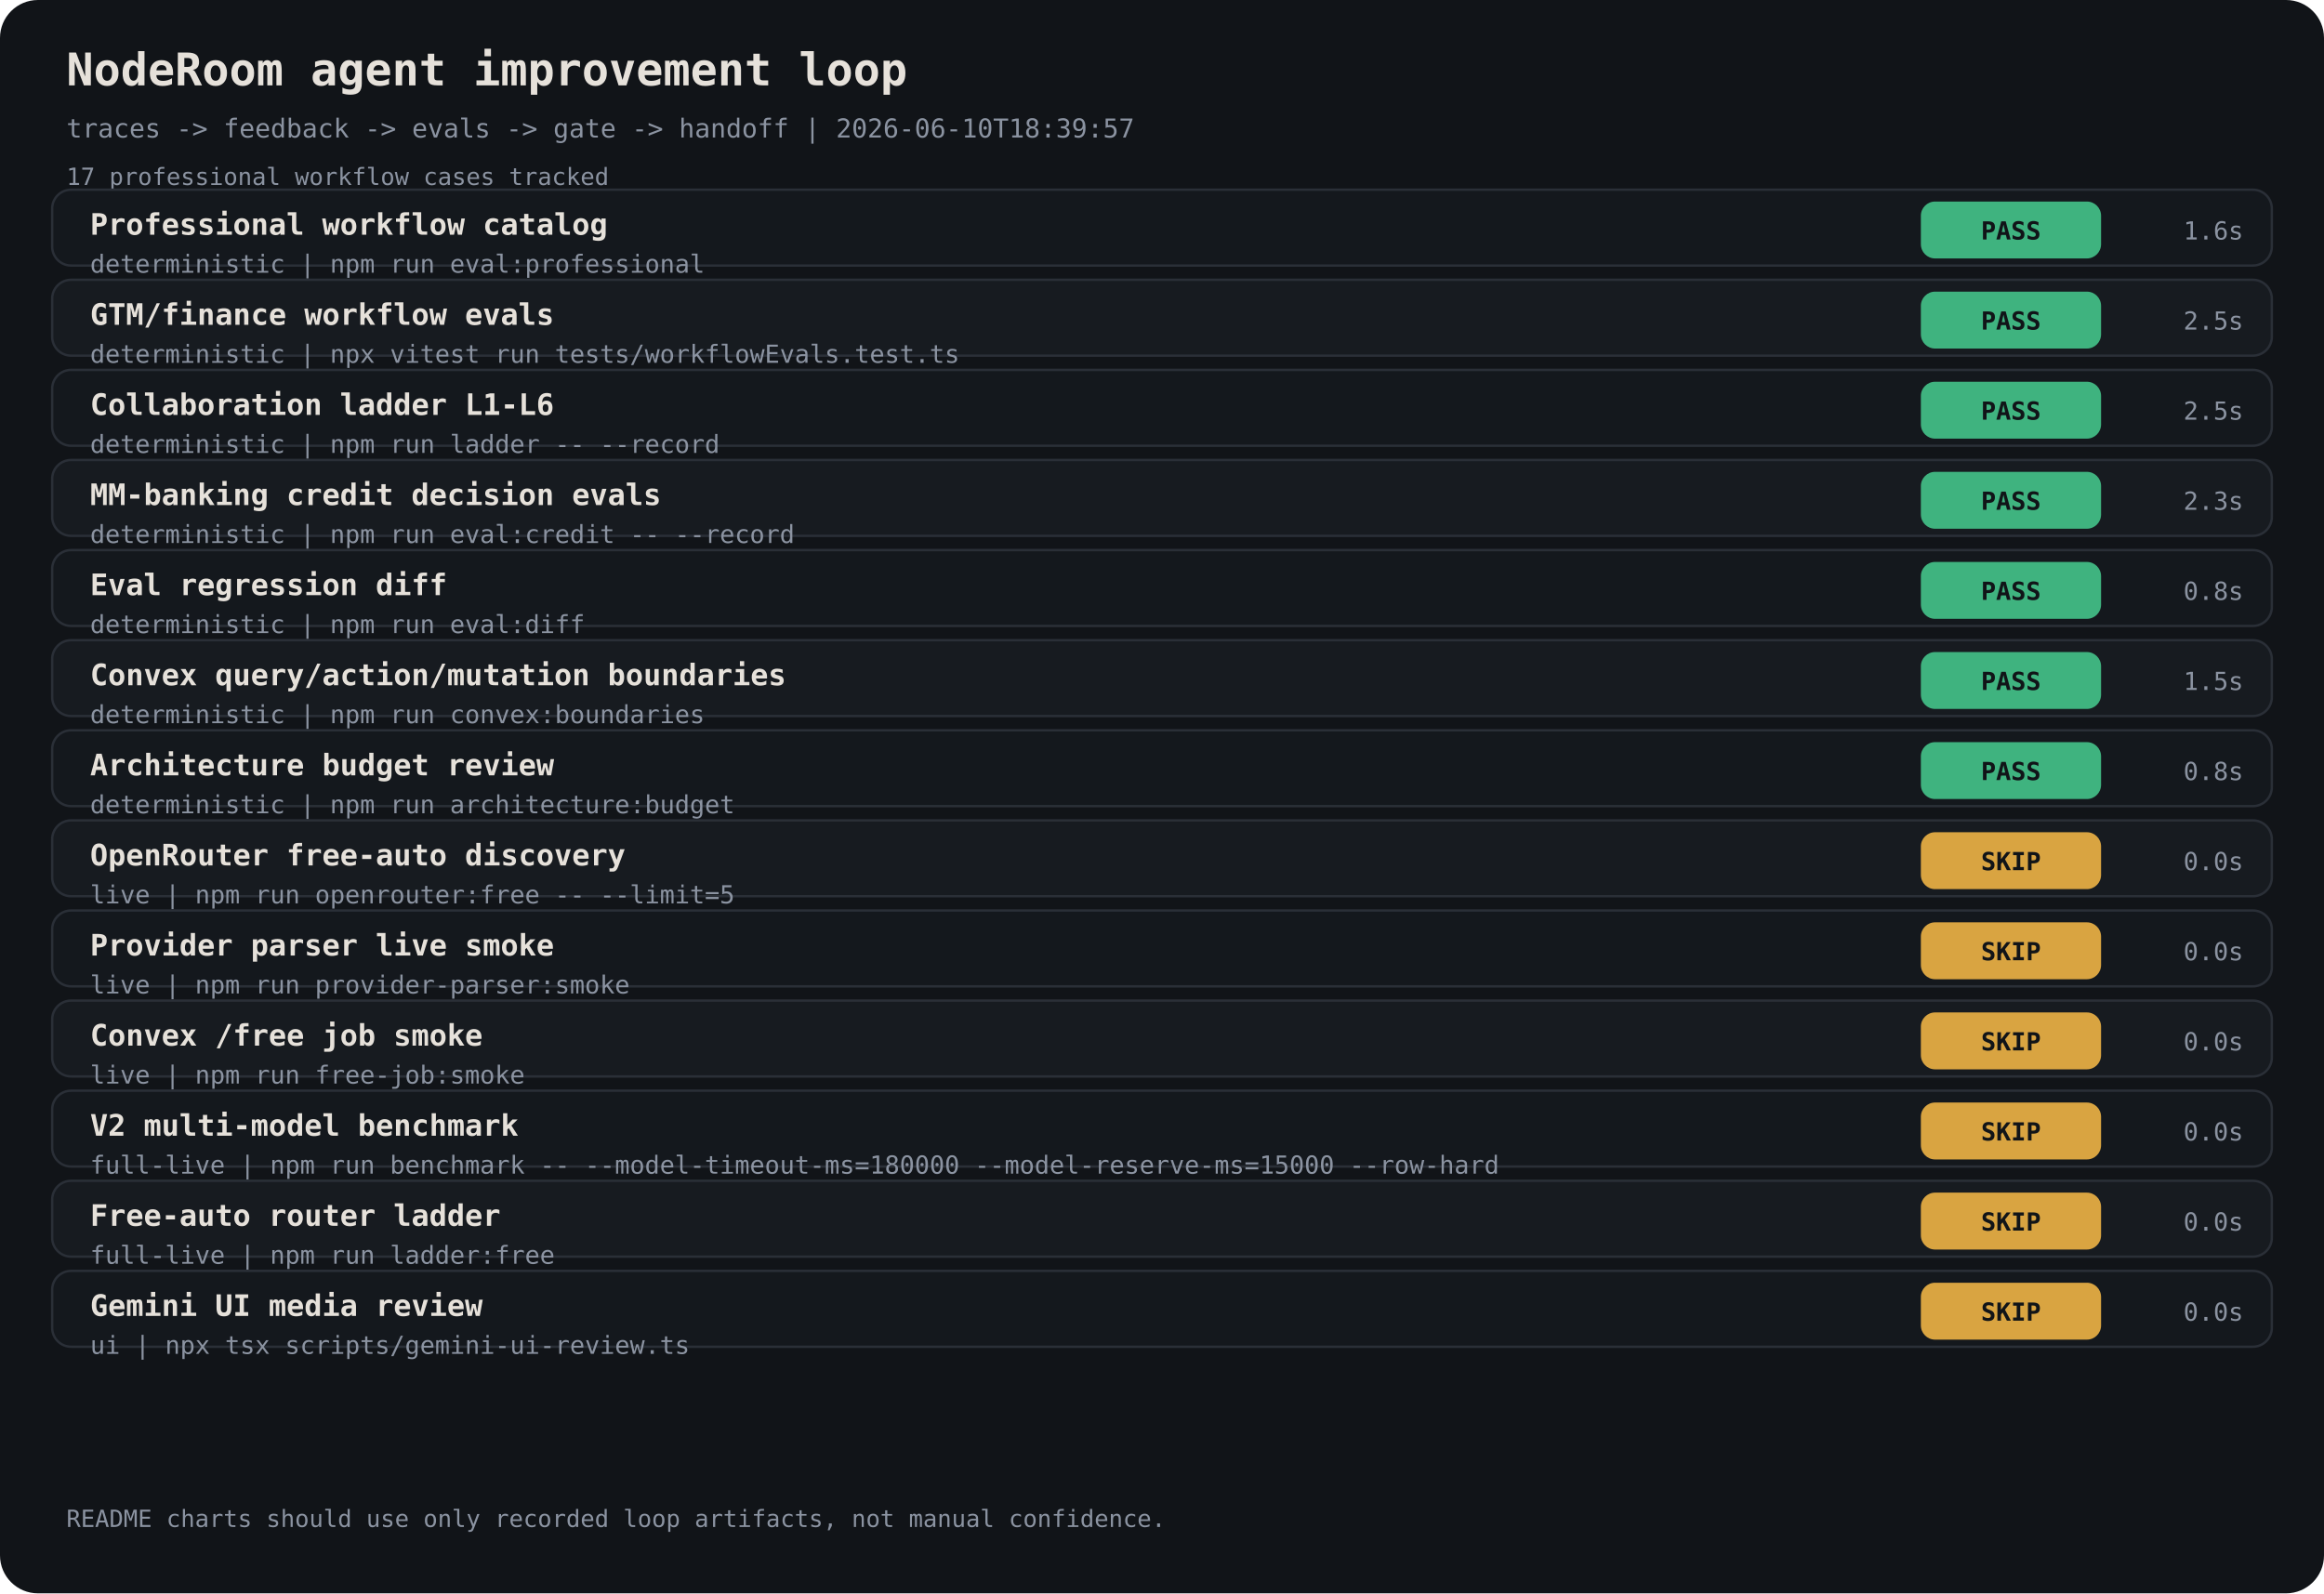
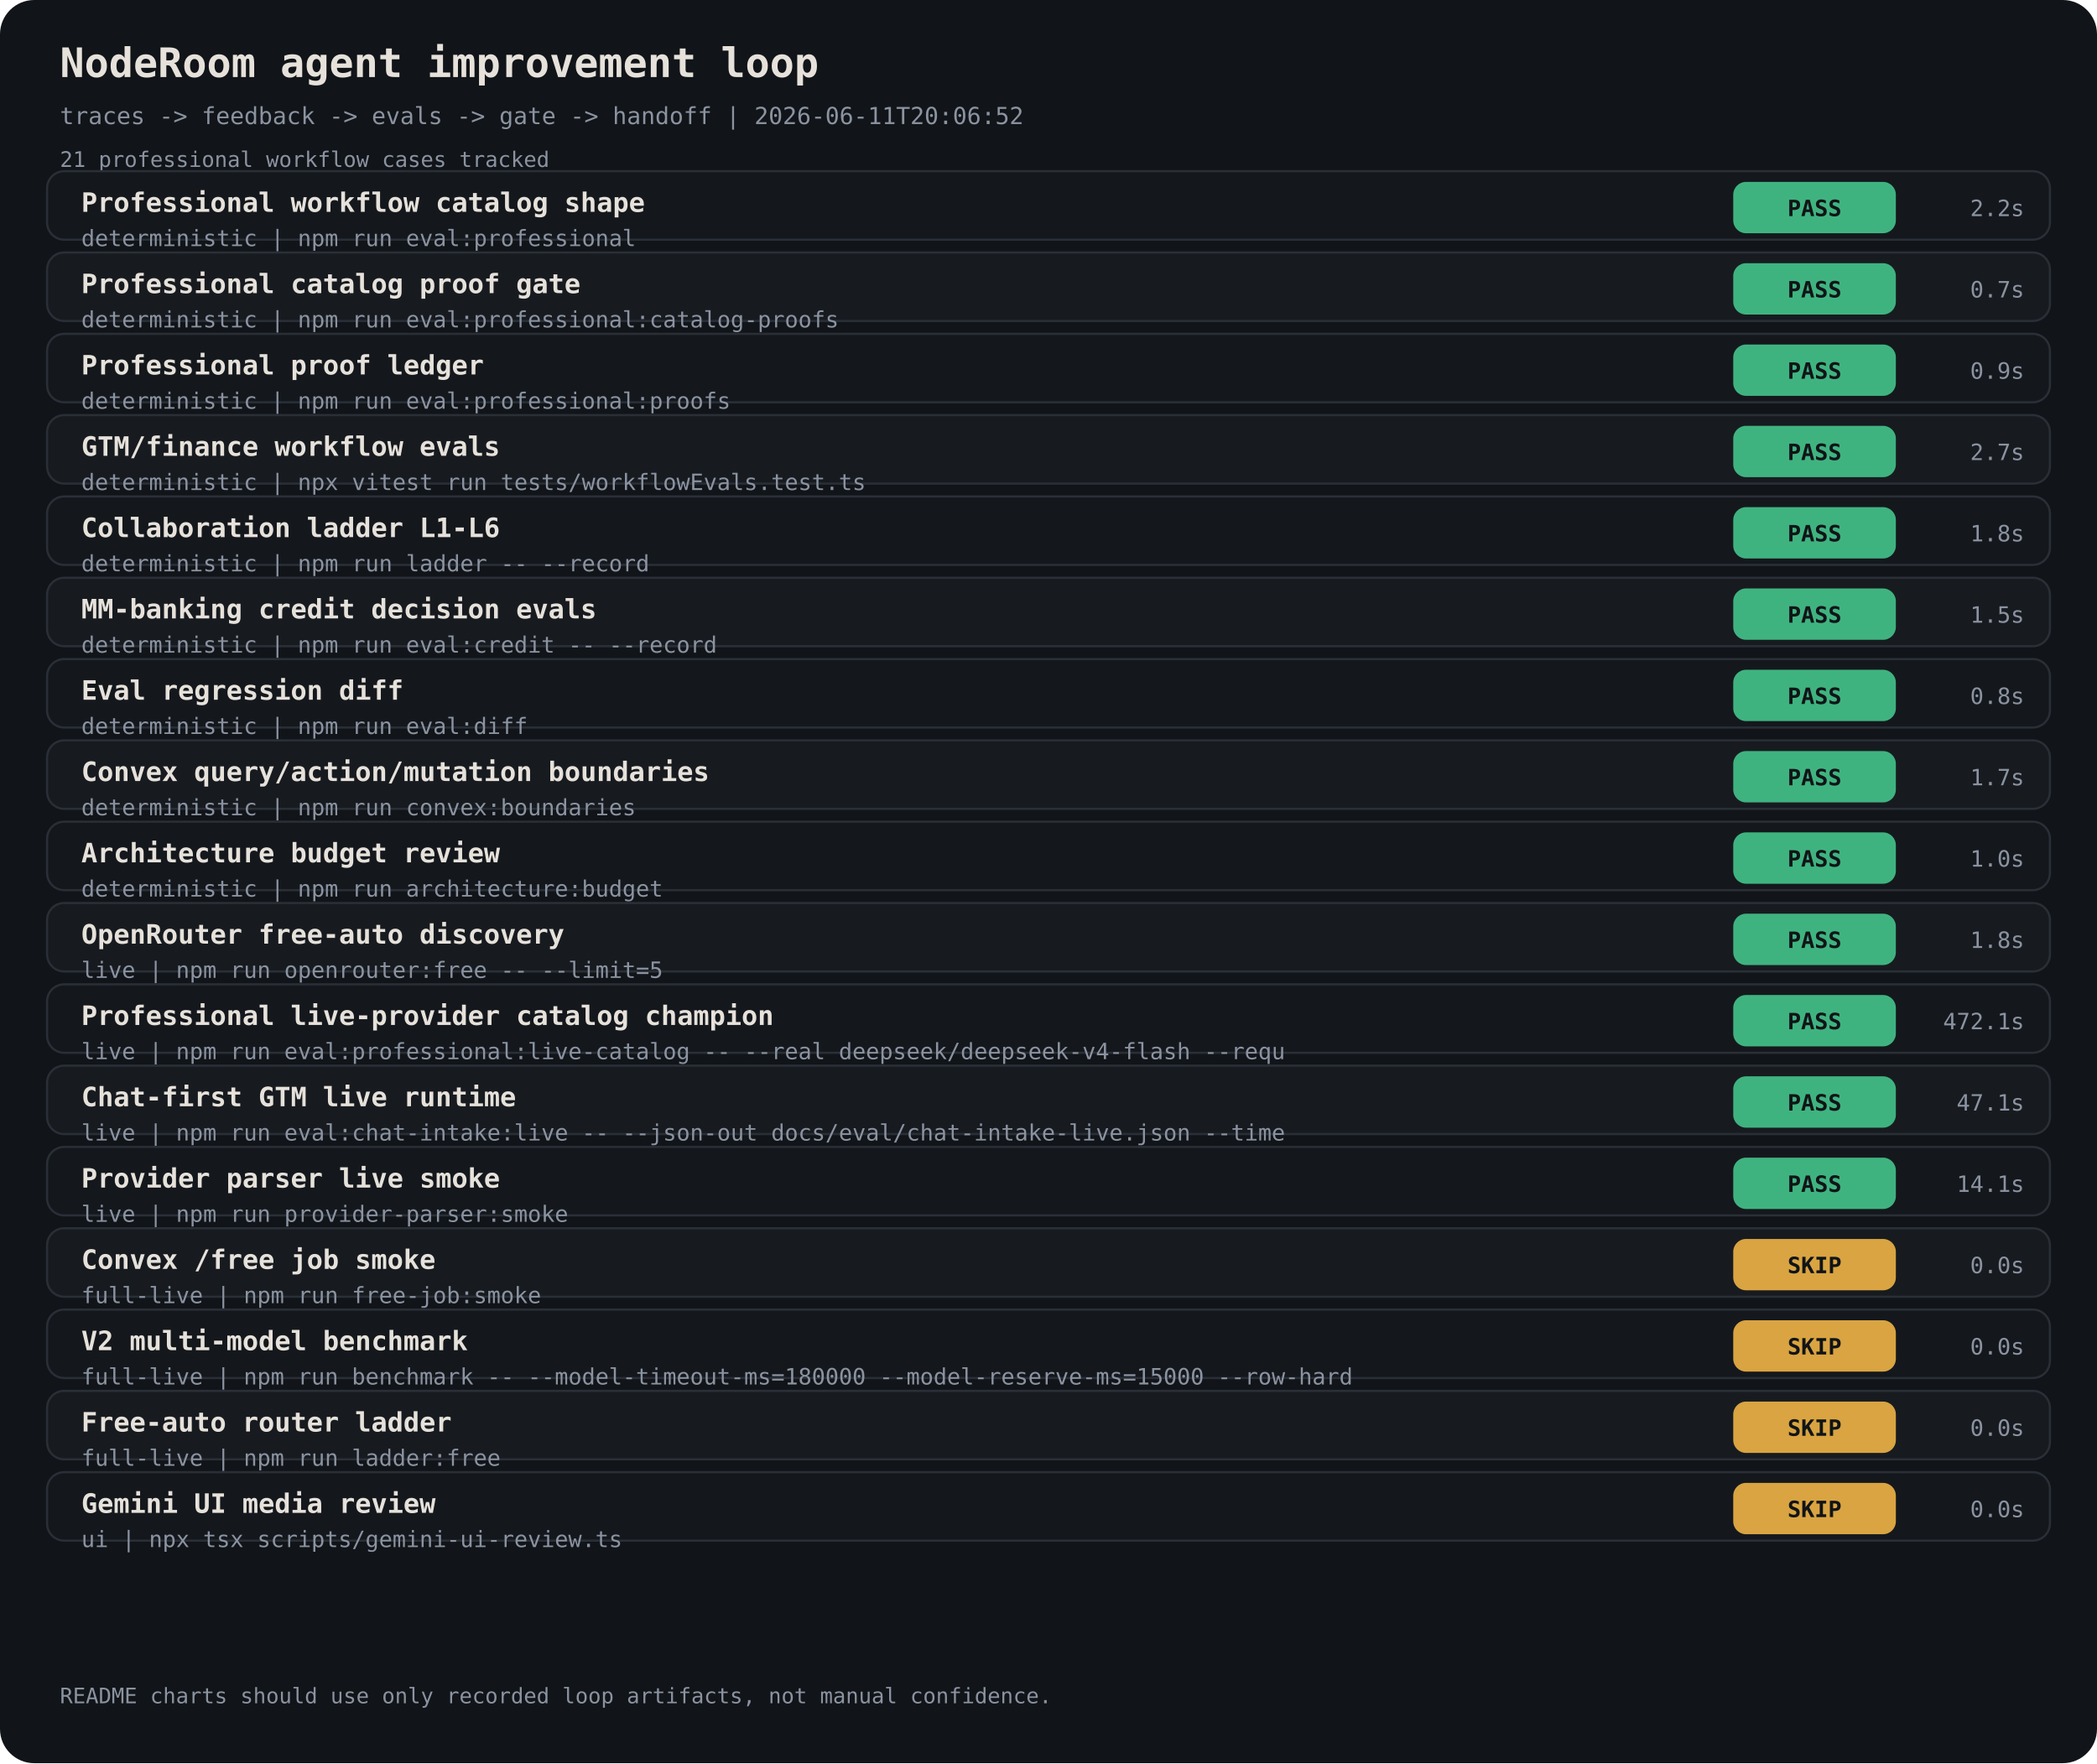
- <svg xmlns="http://www.w3.org/2000/svg" width="980" height="672" viewBox="0 0 980 672" font-family="ui-monospace, 'JetBrains Mono', monospace">
-   <rect width="980" height="672" rx="16" fill="#111418" />
+ <svg xmlns="http://www.w3.org/2000/svg" width="980" height="824" viewBox="0 0 980 824" font-family="ui-monospace, 'JetBrains Mono', monospace">
+   <rect width="980" height="824" rx="16" fill="#111418" />
  <text x="28" y="36" fill="#E6E1DA" font-size="19" font-weight="700">NodeRoom agent improvement loop</text>
-   <text x="28" y="58" fill="#8B93A1" font-size="11">traces -&gt; feedback -&gt; evals -&gt; gate -&gt; handoff | 2026-06-10T18:39:57</text>
-   <text x="28" y="78" fill="#8B93A1" font-size="10">17 professional workflow cases tracked</text>
+   <text x="28" y="58" fill="#8B93A1" font-size="11">traces -&gt; feedback -&gt; evals -&gt; gate -&gt; handoff | 2026-06-11T20:06:52</text>
+   <text x="28" y="78" fill="#8B93A1" font-size="10">21 professional workflow cases tracked</text>
  <rect x="22" y="80" width="936" height="32" rx="8" fill="#14181D" stroke="#2A2F37" />
-   <text x="38" y="99" fill="#E6E1DA" font-size="12.5" font-weight="700">Professional workflow catalog</text>
+   <text x="38" y="99" fill="#E6E1DA" font-size="12.5" font-weight="700">Professional workflow catalog shape</text>
  <text x="38" y="115" fill="#8B93A1" font-size="10.5">deterministic | npm run eval:professional</text>
  <rect x="810" y="85" width="76" height="24" rx="6" fill="#3FB37F" />
  <text x="848" y="101" fill="#111418" font-size="10.5" text-anchor="middle" font-weight="800">PASS</text>
-   <text x="946" y="101" fill="#8B93A1" font-size="10.5" text-anchor="end">1.6s</text>
+   <text x="946" y="101" fill="#8B93A1" font-size="10.5" text-anchor="end">2.2s</text>
  <rect x="22" y="118" width="936" height="32" rx="8" fill="#171B20" stroke="#2A2F37" />
-   <text x="38" y="137" fill="#E6E1DA" font-size="12.5" font-weight="700">GTM/finance workflow evals</text>
-   <text x="38" y="153" fill="#8B93A1" font-size="10.5">deterministic | npx vitest run tests/workflowEvals.test.ts</text>
+   <text x="38" y="137" fill="#E6E1DA" font-size="12.5" font-weight="700">Professional catalog proof gate</text>
+   <text x="38" y="153" fill="#8B93A1" font-size="10.5">deterministic | npm run eval:professional:catalog-proofs</text>
  <rect x="810" y="123" width="76" height="24" rx="6" fill="#3FB37F" />
  <text x="848" y="139" fill="#111418" font-size="10.5" text-anchor="middle" font-weight="800">PASS</text>
-   <text x="946" y="139" fill="#8B93A1" font-size="10.5" text-anchor="end">2.5s</text>
+   <text x="946" y="139" fill="#8B93A1" font-size="10.5" text-anchor="end">0.7s</text>
  <rect x="22" y="156" width="936" height="32" rx="8" fill="#14181D" stroke="#2A2F37" />
-   <text x="38" y="175" fill="#E6E1DA" font-size="12.5" font-weight="700">Collaboration ladder L1-L6</text>
-   <text x="38" y="191" fill="#8B93A1" font-size="10.5">deterministic | npm run ladder -- --record</text>
+   <text x="38" y="175" fill="#E6E1DA" font-size="12.5" font-weight="700">Professional proof ledger</text>
+   <text x="38" y="191" fill="#8B93A1" font-size="10.5">deterministic | npm run eval:professional:proofs</text>
  <rect x="810" y="161" width="76" height="24" rx="6" fill="#3FB37F" />
  <text x="848" y="177" fill="#111418" font-size="10.5" text-anchor="middle" font-weight="800">PASS</text>
-   <text x="946" y="177" fill="#8B93A1" font-size="10.5" text-anchor="end">2.5s</text>
+   <text x="946" y="177" fill="#8B93A1" font-size="10.5" text-anchor="end">0.9s</text>
  <rect x="22" y="194" width="936" height="32" rx="8" fill="#171B20" stroke="#2A2F37" />
-   <text x="38" y="213" fill="#E6E1DA" font-size="12.5" font-weight="700">MM-banking credit decision evals</text>
-   <text x="38" y="229" fill="#8B93A1" font-size="10.5">deterministic | npm run eval:credit -- --record</text>
+   <text x="38" y="213" fill="#E6E1DA" font-size="12.5" font-weight="700">GTM/finance workflow evals</text>
+   <text x="38" y="229" fill="#8B93A1" font-size="10.5">deterministic | npx vitest run tests/workflowEvals.test.ts</text>
  <rect x="810" y="199" width="76" height="24" rx="6" fill="#3FB37F" />
  <text x="848" y="215" fill="#111418" font-size="10.5" text-anchor="middle" font-weight="800">PASS</text>
-   <text x="946" y="215" fill="#8B93A1" font-size="10.5" text-anchor="end">2.3s</text>
+   <text x="946" y="215" fill="#8B93A1" font-size="10.5" text-anchor="end">2.7s</text>
  <rect x="22" y="232" width="936" height="32" rx="8" fill="#14181D" stroke="#2A2F37" />
-   <text x="38" y="251" fill="#E6E1DA" font-size="12.5" font-weight="700">Eval regression diff</text>
-   <text x="38" y="267" fill="#8B93A1" font-size="10.5">deterministic | npm run eval:diff</text>
+   <text x="38" y="251" fill="#E6E1DA" font-size="12.5" font-weight="700">Collaboration ladder L1-L6</text>
+   <text x="38" y="267" fill="#8B93A1" font-size="10.5">deterministic | npm run ladder -- --record</text>
  <rect x="810" y="237" width="76" height="24" rx="6" fill="#3FB37F" />
  <text x="848" y="253" fill="#111418" font-size="10.5" text-anchor="middle" font-weight="800">PASS</text>
-   <text x="946" y="253" fill="#8B93A1" font-size="10.5" text-anchor="end">0.8s</text>
+   <text x="946" y="253" fill="#8B93A1" font-size="10.5" text-anchor="end">1.8s</text>
  <rect x="22" y="270" width="936" height="32" rx="8" fill="#171B20" stroke="#2A2F37" />
-   <text x="38" y="289" fill="#E6E1DA" font-size="12.5" font-weight="700">Convex query/action/mutation boundaries</text>
-   <text x="38" y="305" fill="#8B93A1" font-size="10.5">deterministic | npm run convex:boundaries</text>
+   <text x="38" y="289" fill="#E6E1DA" font-size="12.5" font-weight="700">MM-banking credit decision evals</text>
+   <text x="38" y="305" fill="#8B93A1" font-size="10.5">deterministic | npm run eval:credit -- --record</text>
  <rect x="810" y="275" width="76" height="24" rx="6" fill="#3FB37F" />
  <text x="848" y="291" fill="#111418" font-size="10.5" text-anchor="middle" font-weight="800">PASS</text>
  <text x="946" y="291" fill="#8B93A1" font-size="10.5" text-anchor="end">1.5s</text>
  <rect x="22" y="308" width="936" height="32" rx="8" fill="#14181D" stroke="#2A2F37" />
-   <text x="38" y="327" fill="#E6E1DA" font-size="12.5" font-weight="700">Architecture budget review</text>
-   <text x="38" y="343" fill="#8B93A1" font-size="10.5">deterministic | npm run architecture:budget</text>
+   <text x="38" y="327" fill="#E6E1DA" font-size="12.5" font-weight="700">Eval regression diff</text>
+   <text x="38" y="343" fill="#8B93A1" font-size="10.5">deterministic | npm run eval:diff</text>
  <rect x="810" y="313" width="76" height="24" rx="6" fill="#3FB37F" />
  <text x="848" y="329" fill="#111418" font-size="10.5" text-anchor="middle" font-weight="800">PASS</text>
  <text x="946" y="329" fill="#8B93A1" font-size="10.5" text-anchor="end">0.8s</text>
  <rect x="22" y="346" width="936" height="32" rx="8" fill="#171B20" stroke="#2A2F37" />
-   <text x="38" y="365" fill="#E6E1DA" font-size="12.5" font-weight="700">OpenRouter free-auto discovery</text>
-   <text x="38" y="381" fill="#8B93A1" font-size="10.5">live | npm run openrouter:free -- --limit=5</text>
-   <rect x="810" y="351" width="76" height="24" rx="6" fill="#D9A441" />
-   <text x="848" y="367" fill="#111418" font-size="10.5" text-anchor="middle" font-weight="800">SKIP</text>
-   <text x="946" y="367" fill="#8B93A1" font-size="10.5" text-anchor="end">0.0s</text>
+   <text x="38" y="365" fill="#E6E1DA" font-size="12.5" font-weight="700">Convex query/action/mutation boundaries</text>
+   <text x="38" y="381" fill="#8B93A1" font-size="10.5">deterministic | npm run convex:boundaries</text>
+   <rect x="810" y="351" width="76" height="24" rx="6" fill="#3FB37F" />
+   <text x="848" y="367" fill="#111418" font-size="10.5" text-anchor="middle" font-weight="800">PASS</text>
+   <text x="946" y="367" fill="#8B93A1" font-size="10.5" text-anchor="end">1.7s</text>
  <rect x="22" y="384" width="936" height="32" rx="8" fill="#14181D" stroke="#2A2F37" />
-   <text x="38" y="403" fill="#E6E1DA" font-size="12.5" font-weight="700">Provider parser live smoke</text>
-   <text x="38" y="419" fill="#8B93A1" font-size="10.5">live | npm run provider-parser:smoke</text>
-   <rect x="810" y="389" width="76" height="24" rx="6" fill="#D9A441" />
-   <text x="848" y="405" fill="#111418" font-size="10.5" text-anchor="middle" font-weight="800">SKIP</text>
-   <text x="946" y="405" fill="#8B93A1" font-size="10.5" text-anchor="end">0.0s</text>
+   <text x="38" y="403" fill="#E6E1DA" font-size="12.5" font-weight="700">Architecture budget review</text>
+   <text x="38" y="419" fill="#8B93A1" font-size="10.5">deterministic | npm run architecture:budget</text>
+   <rect x="810" y="389" width="76" height="24" rx="6" fill="#3FB37F" />
+   <text x="848" y="405" fill="#111418" font-size="10.5" text-anchor="middle" font-weight="800">PASS</text>
+   <text x="946" y="405" fill="#8B93A1" font-size="10.5" text-anchor="end">1.0s</text>
  <rect x="22" y="422" width="936" height="32" rx="8" fill="#171B20" stroke="#2A2F37" />
-   <text x="38" y="441" fill="#E6E1DA" font-size="12.5" font-weight="700">Convex /free job smoke</text>
-   <text x="38" y="457" fill="#8B93A1" font-size="10.5">live | npm run free-job:smoke</text>
-   <rect x="810" y="427" width="76" height="24" rx="6" fill="#D9A441" />
-   <text x="848" y="443" fill="#111418" font-size="10.5" text-anchor="middle" font-weight="800">SKIP</text>
-   <text x="946" y="443" fill="#8B93A1" font-size="10.5" text-anchor="end">0.0s</text>
+   <text x="38" y="441" fill="#E6E1DA" font-size="12.5" font-weight="700">OpenRouter free-auto discovery</text>
+   <text x="38" y="457" fill="#8B93A1" font-size="10.5">live | npm run openrouter:free -- --limit=5</text>
+   <rect x="810" y="427" width="76" height="24" rx="6" fill="#3FB37F" />
+   <text x="848" y="443" fill="#111418" font-size="10.5" text-anchor="middle" font-weight="800">PASS</text>
+   <text x="946" y="443" fill="#8B93A1" font-size="10.5" text-anchor="end">1.8s</text>
  <rect x="22" y="460" width="936" height="32" rx="8" fill="#14181D" stroke="#2A2F37" />
-   <text x="38" y="479" fill="#E6E1DA" font-size="12.5" font-weight="700">V2 multi-model benchmark</text>
-   <text x="38" y="495" fill="#8B93A1" font-size="10.5">full-live | npm run benchmark -- --model-timeout-ms=180000 --model-reserve-ms=15000 --row-hard</text>
-   <rect x="810" y="465" width="76" height="24" rx="6" fill="#D9A441" />
-   <text x="848" y="481" fill="#111418" font-size="10.5" text-anchor="middle" font-weight="800">SKIP</text>
-   <text x="946" y="481" fill="#8B93A1" font-size="10.5" text-anchor="end">0.0s</text>
+   <text x="38" y="479" fill="#E6E1DA" font-size="12.5" font-weight="700">Professional live-provider catalog champion</text>
+   <text x="38" y="495" fill="#8B93A1" font-size="10.5">live | npm run eval:professional:live-catalog -- --real deepseek/deepseek-v4-flash --requ</text>
+   <rect x="810" y="465" width="76" height="24" rx="6" fill="#3FB37F" />
+   <text x="848" y="481" fill="#111418" font-size="10.5" text-anchor="middle" font-weight="800">PASS</text>
+   <text x="946" y="481" fill="#8B93A1" font-size="10.5" text-anchor="end">472.1s</text>
  <rect x="22" y="498" width="936" height="32" rx="8" fill="#171B20" stroke="#2A2F37" />
-   <text x="38" y="517" fill="#E6E1DA" font-size="12.5" font-weight="700">Free-auto router ladder</text>
-   <text x="38" y="533" fill="#8B93A1" font-size="10.5">full-live | npm run ladder:free</text>
-   <rect x="810" y="503" width="76" height="24" rx="6" fill="#D9A441" />
-   <text x="848" y="519" fill="#111418" font-size="10.5" text-anchor="middle" font-weight="800">SKIP</text>
-   <text x="946" y="519" fill="#8B93A1" font-size="10.5" text-anchor="end">0.0s</text>
+   <text x="38" y="517" fill="#E6E1DA" font-size="12.5" font-weight="700">Chat-first GTM live runtime</text>
+   <text x="38" y="533" fill="#8B93A1" font-size="10.5">live | npm run eval:chat-intake:live -- --json-out docs/eval/chat-intake-live.json --time</text>
+   <rect x="810" y="503" width="76" height="24" rx="6" fill="#3FB37F" />
+   <text x="848" y="519" fill="#111418" font-size="10.5" text-anchor="middle" font-weight="800">PASS</text>
+   <text x="946" y="519" fill="#8B93A1" font-size="10.5" text-anchor="end">47.1s</text>
  <rect x="22" y="536" width="936" height="32" rx="8" fill="#14181D" stroke="#2A2F37" />
-   <text x="38" y="555" fill="#E6E1DA" font-size="12.5" font-weight="700">Gemini UI media review</text>
-   <text x="38" y="571" fill="#8B93A1" font-size="10.5">ui | npx tsx scripts/gemini-ui-review.ts</text>
-   <rect x="810" y="541" width="76" height="24" rx="6" fill="#D9A441" />
-   <text x="848" y="557" fill="#111418" font-size="10.5" text-anchor="middle" font-weight="800">SKIP</text>
-   <text x="946" y="557" fill="#8B93A1" font-size="10.5" text-anchor="end">0.0s</text>
-   <text x="28" y="644" fill="#8B93A1" font-size="10">README charts should use only recorded loop artifacts, not manual confidence.</text>
+   <text x="38" y="555" fill="#E6E1DA" font-size="12.5" font-weight="700">Provider parser live smoke</text>
+   <text x="38" y="571" fill="#8B93A1" font-size="10.5">live | npm run provider-parser:smoke</text>
+   <rect x="810" y="541" width="76" height="24" rx="6" fill="#3FB37F" />
+   <text x="848" y="557" fill="#111418" font-size="10.5" text-anchor="middle" font-weight="800">PASS</text>
+   <text x="946" y="557" fill="#8B93A1" font-size="10.5" text-anchor="end">14.1s</text>
+   <rect x="22" y="574" width="936" height="32" rx="8" fill="#171B20" stroke="#2A2F37" />
+   <text x="38" y="593" fill="#E6E1DA" font-size="12.5" font-weight="700">Convex /free job smoke</text>
+   <text x="38" y="609" fill="#8B93A1" font-size="10.5">full-live | npm run free-job:smoke</text>
+   <rect x="810" y="579" width="76" height="24" rx="6" fill="#D9A441" />
+   <text x="848" y="595" fill="#111418" font-size="10.5" text-anchor="middle" font-weight="800">SKIP</text>
+   <text x="946" y="595" fill="#8B93A1" font-size="10.5" text-anchor="end">0.0s</text>
+   <rect x="22" y="612" width="936" height="32" rx="8" fill="#14181D" stroke="#2A2F37" />
+   <text x="38" y="631" fill="#E6E1DA" font-size="12.5" font-weight="700">V2 multi-model benchmark</text>
+   <text x="38" y="647" fill="#8B93A1" font-size="10.5">full-live | npm run benchmark -- --model-timeout-ms=180000 --model-reserve-ms=15000 --row-hard</text>
+   <rect x="810" y="617" width="76" height="24" rx="6" fill="#D9A441" />
+   <text x="848" y="633" fill="#111418" font-size="10.5" text-anchor="middle" font-weight="800">SKIP</text>
+   <text x="946" y="633" fill="#8B93A1" font-size="10.5" text-anchor="end">0.0s</text>
+   <rect x="22" y="650" width="936" height="32" rx="8" fill="#171B20" stroke="#2A2F37" />
+   <text x="38" y="669" fill="#E6E1DA" font-size="12.5" font-weight="700">Free-auto router ladder</text>
+   <text x="38" y="685" fill="#8B93A1" font-size="10.5">full-live | npm run ladder:free</text>
+   <rect x="810" y="655" width="76" height="24" rx="6" fill="#D9A441" />
+   <text x="848" y="671" fill="#111418" font-size="10.5" text-anchor="middle" font-weight="800">SKIP</text>
+   <text x="946" y="671" fill="#8B93A1" font-size="10.5" text-anchor="end">0.0s</text>
+   <rect x="22" y="688" width="936" height="32" rx="8" fill="#14181D" stroke="#2A2F37" />
+   <text x="38" y="707" fill="#E6E1DA" font-size="12.5" font-weight="700">Gemini UI media review</text>
+   <text x="38" y="723" fill="#8B93A1" font-size="10.5">ui | npx tsx scripts/gemini-ui-review.ts</text>
+   <rect x="810" y="693" width="76" height="24" rx="6" fill="#D9A441" />
+   <text x="848" y="709" fill="#111418" font-size="10.5" text-anchor="middle" font-weight="800">SKIP</text>
+   <text x="946" y="709" fill="#8B93A1" font-size="10.5" text-anchor="end">0.0s</text>
+   <text x="28" y="796" fill="#8B93A1" font-size="10">README charts should use only recorded loop artifacts, not manual confidence.</text>
</svg>
